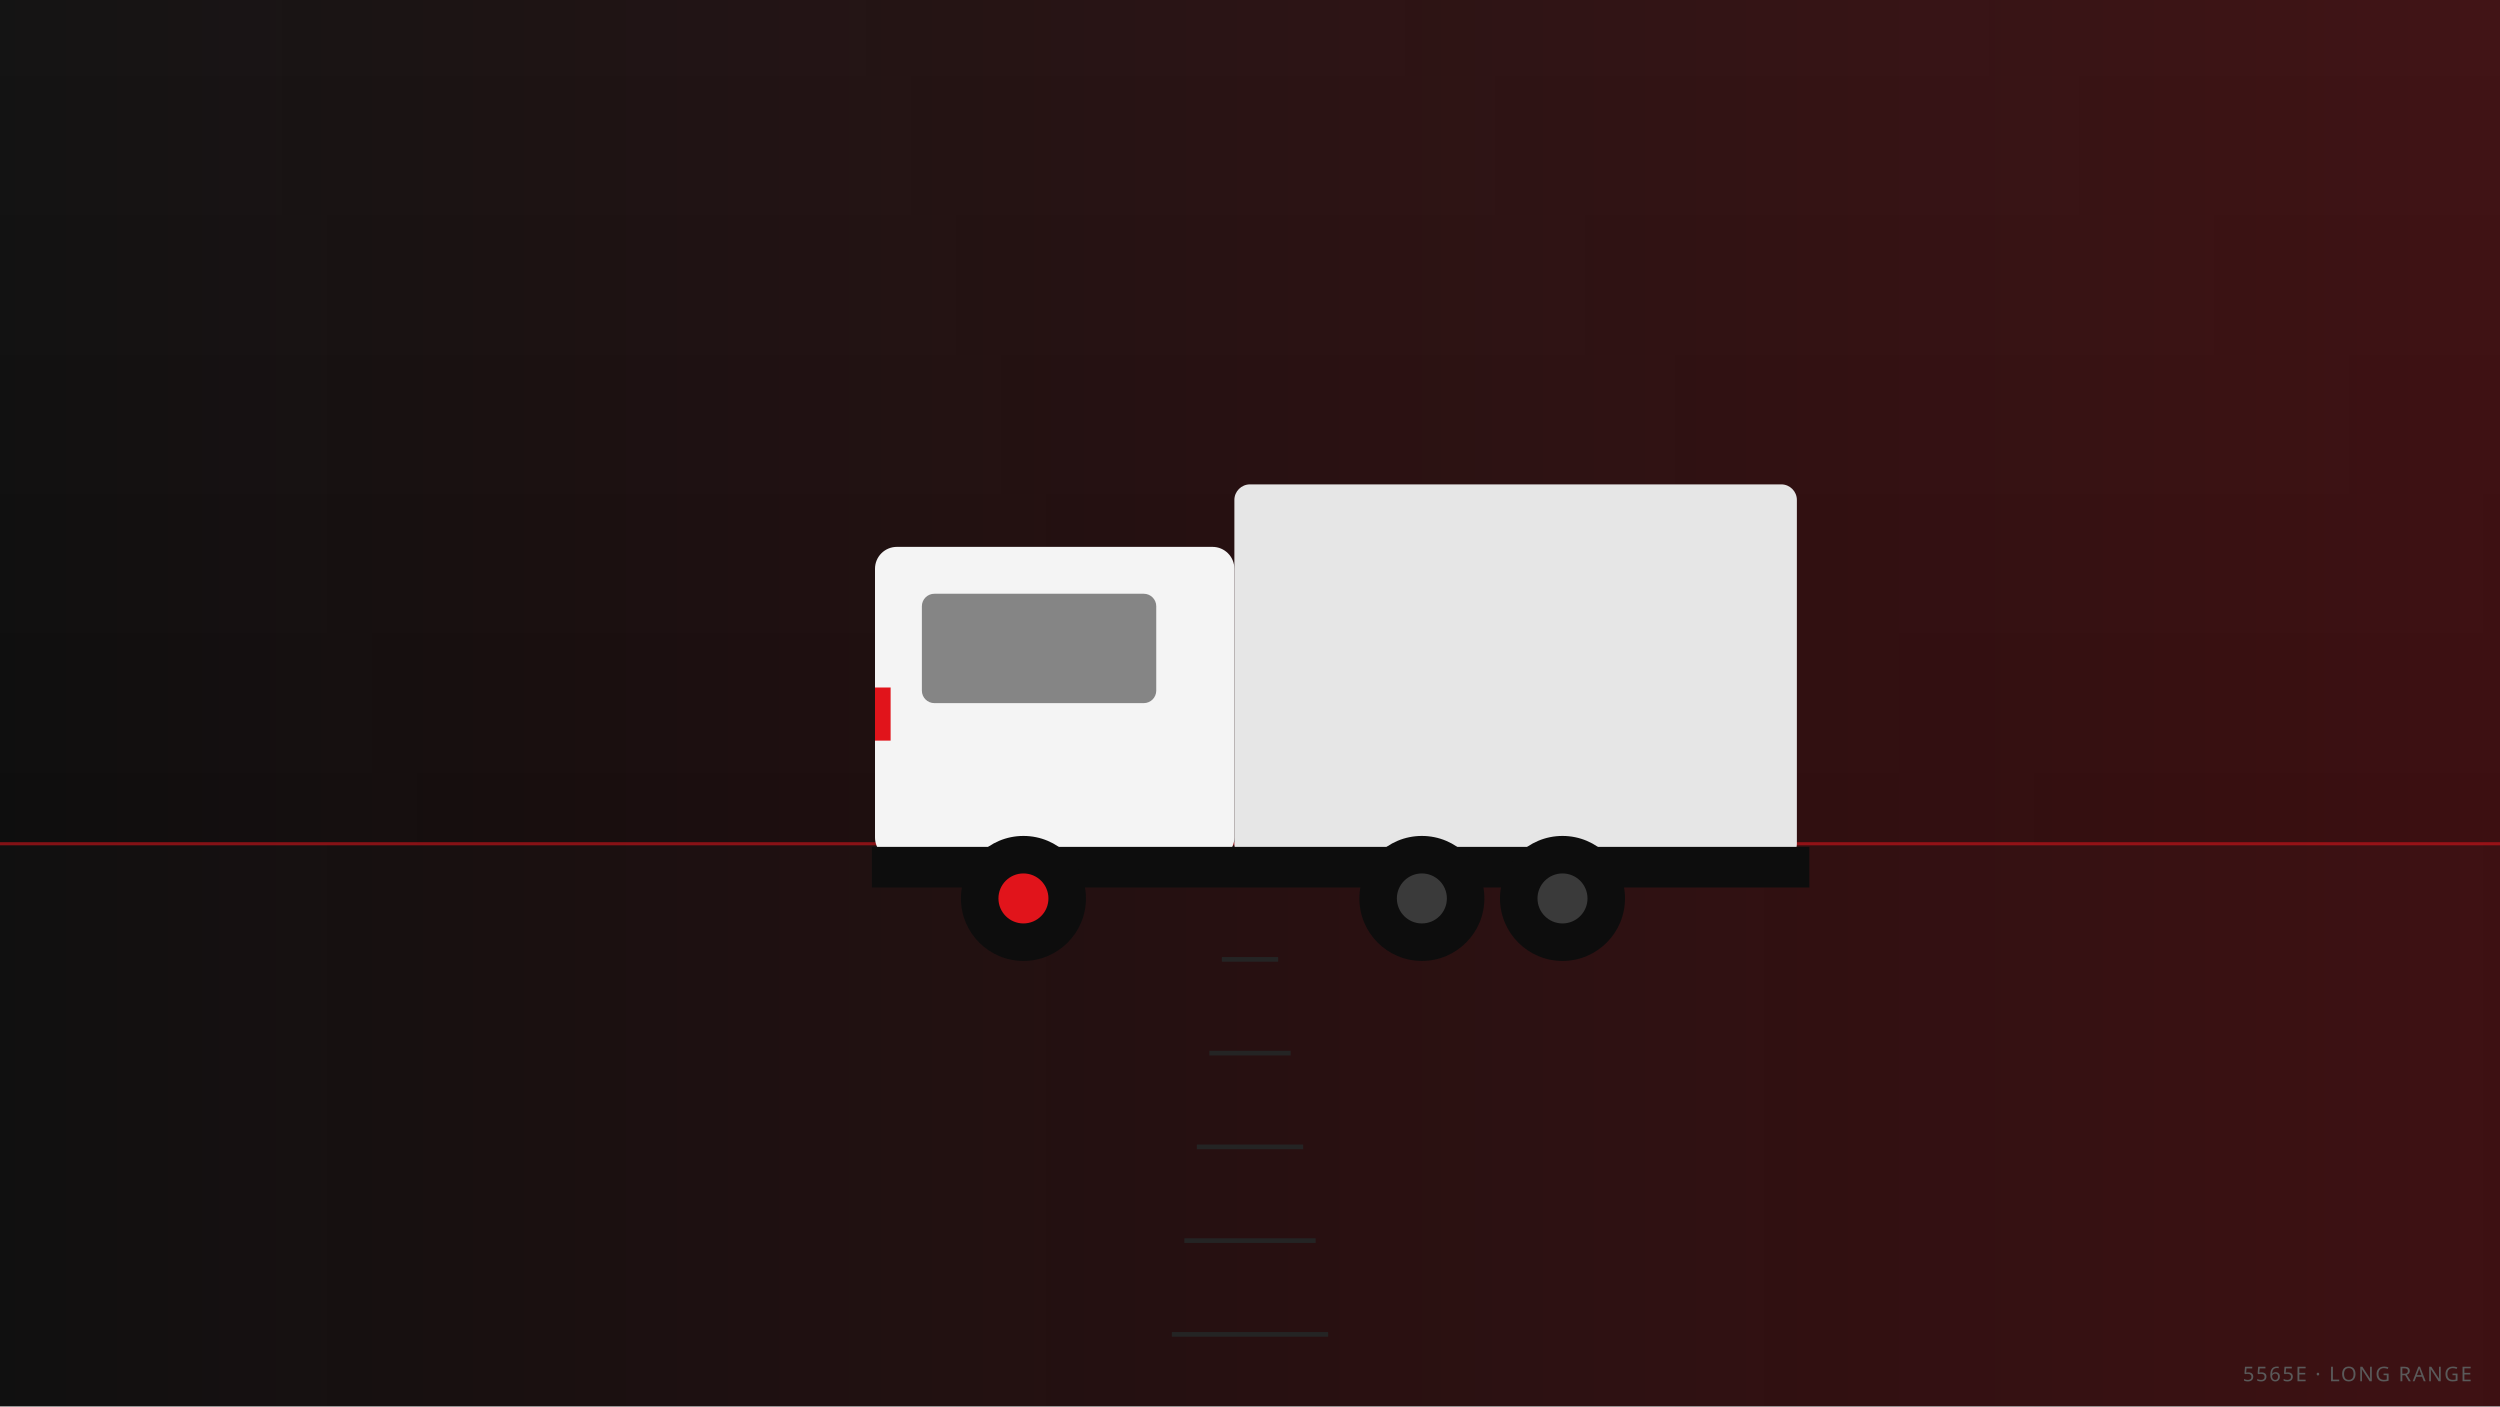
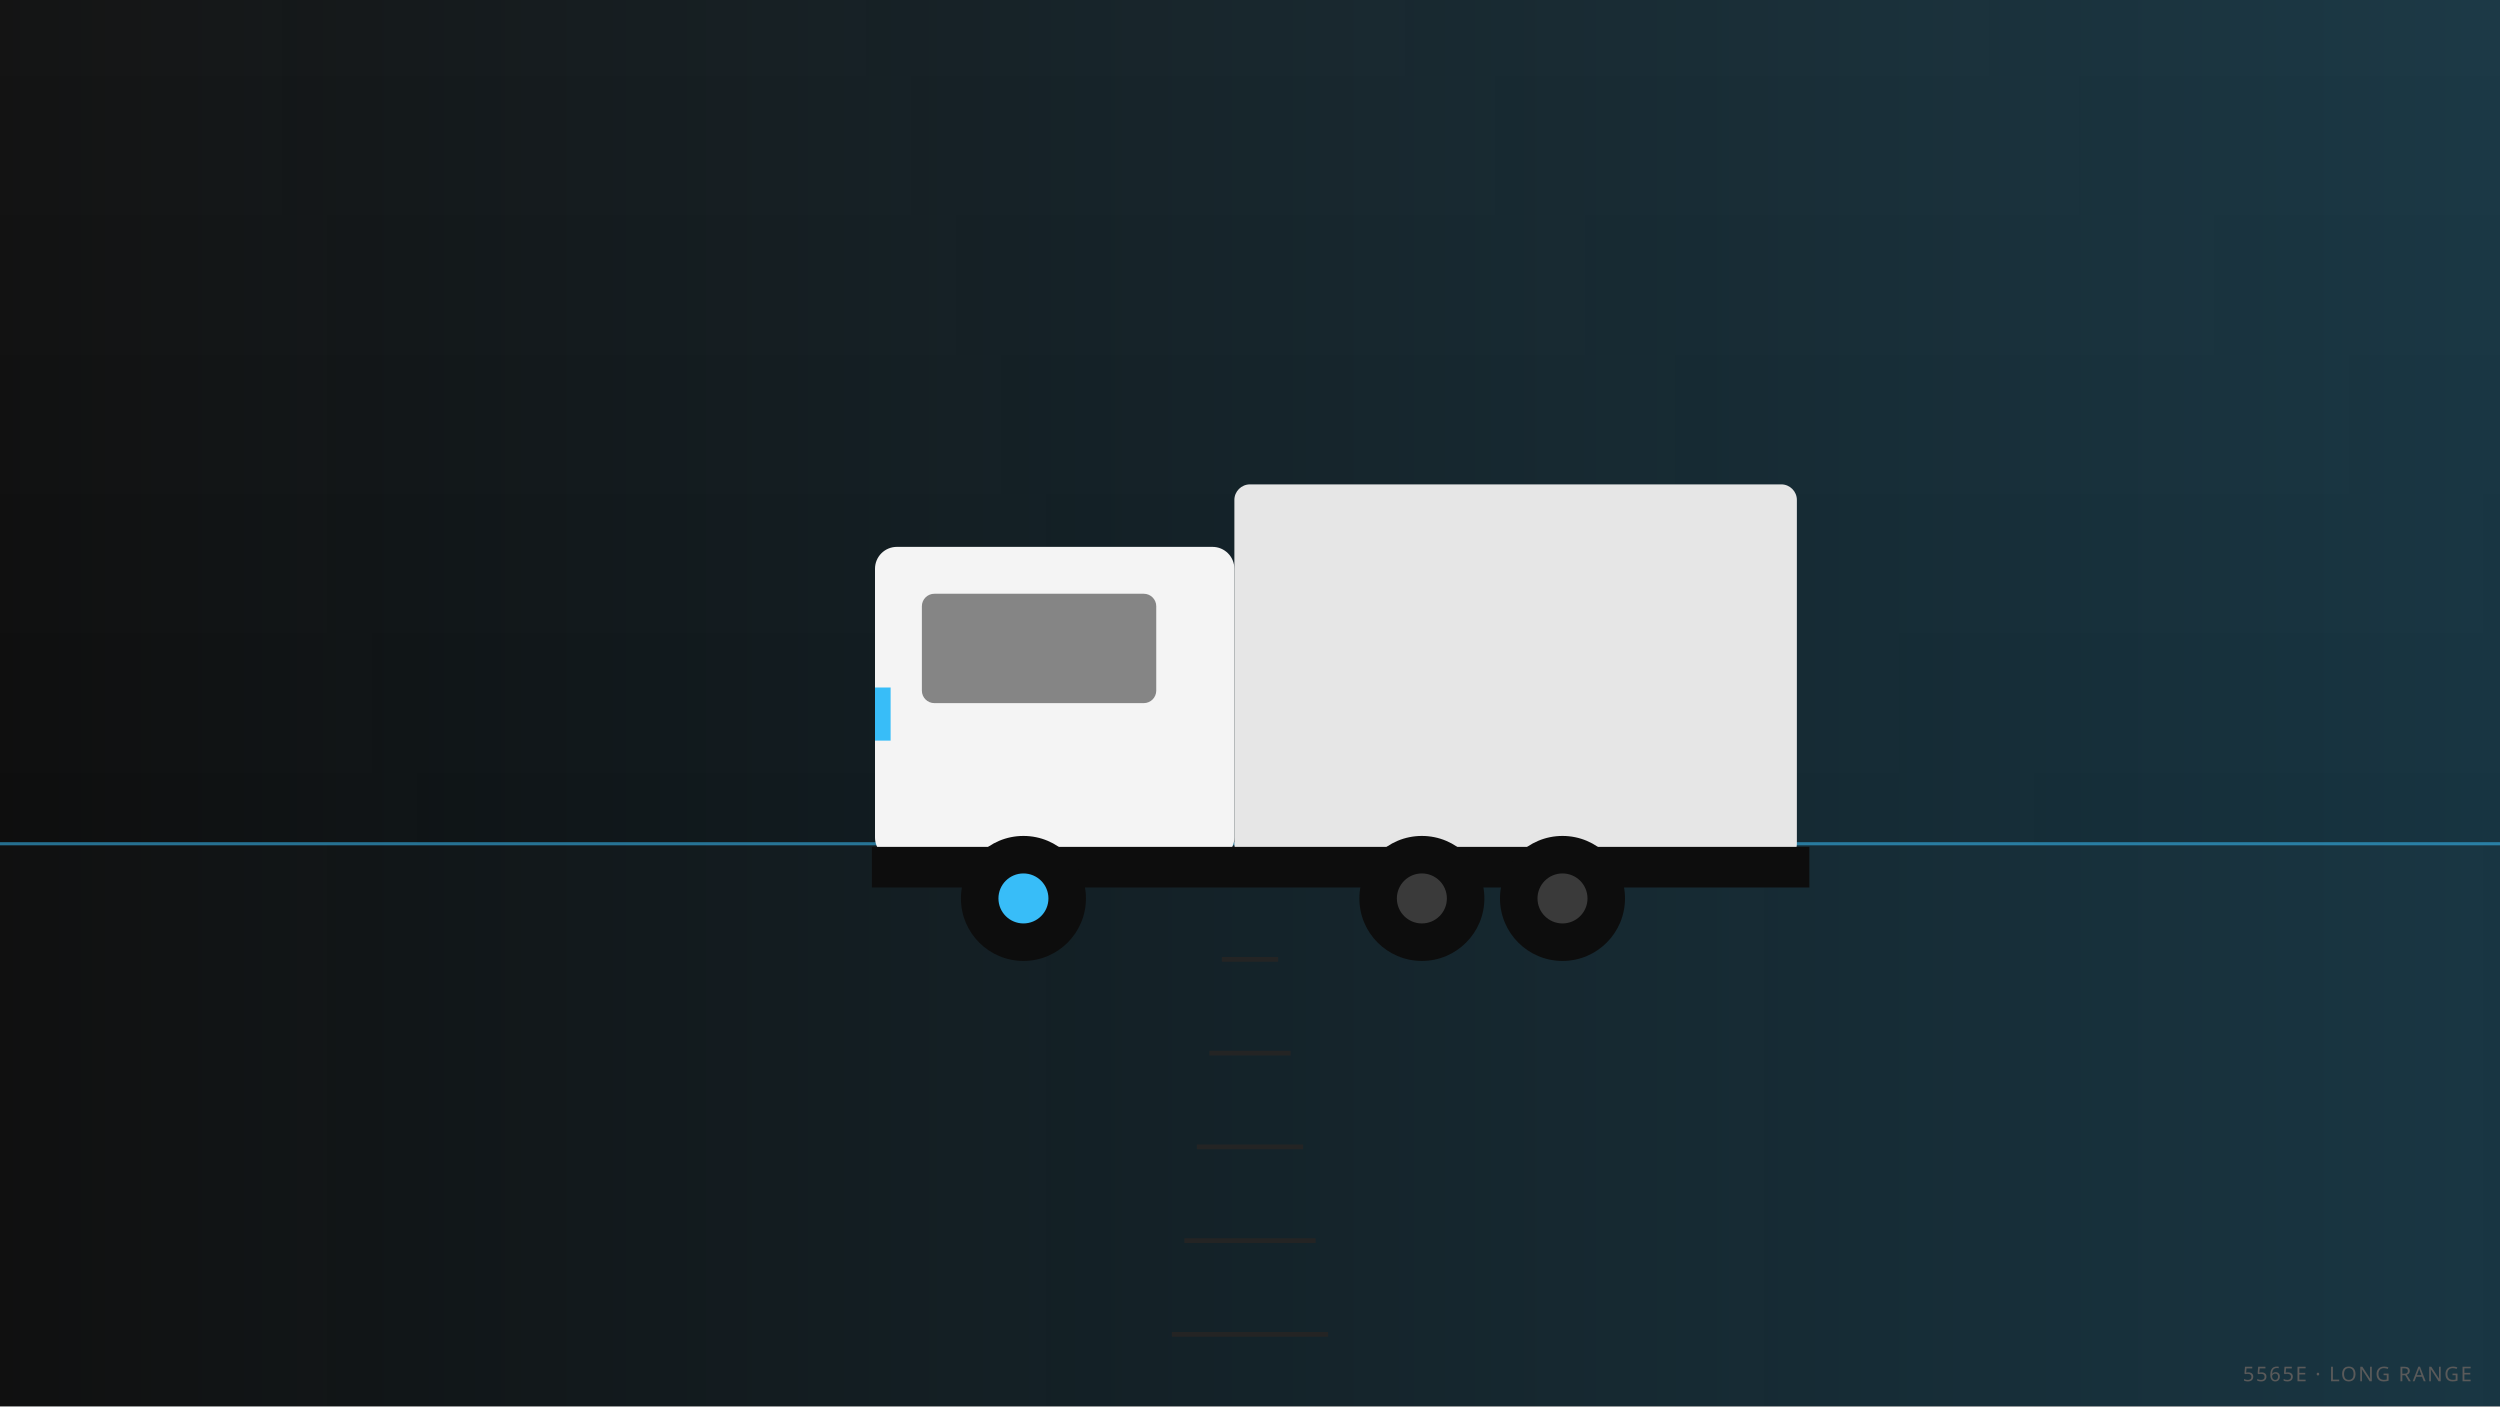
<svg xmlns="http://www.w3.org/2000/svg" viewBox="0 0 1600 900" width="1600" height="900" role="img" aria-label="5565E · LONG RANGE">
  <defs>
    <linearGradient id="sky" x1="0" y1="0" x2="0" y2="1">
      <stop offset="0" stop-color="#141414" />
      <stop offset="1" stop-color="#0a0a0a" />
    </linearGradient>
    <linearGradient id="glow" x1="0" y1="0" x2="1" y2="0">
-       <stop offset="0" stop-color="#E1141B" stop-opacity="0" />
-       <stop offset="1" stop-color="#E1141B" stop-opacity="0.22" />
+       <stop offset="0" stop-color="#38BDF8" stop-opacity="0" />
+       <stop offset="1" stop-color="#38BDF8" stop-opacity="0.22" />
    </linearGradient>
  </defs>
  <rect width="1600" height="900" fill="url(#sky)" />
  <rect x="0" y="540" width="1600" height="360" fill="#101010" />
  <rect width="1600" height="900" fill="url(#glow)" />
-   <line x1="0" y1="540" x2="1600" y2="540" stroke="#E1141B" stroke-width="2" opacity="0.55" />
+   <line x1="0" y1="540" x2="1600" y2="540" stroke="#38BDF8" stroke-width="2" opacity="0.55" />
  <g stroke="#242424" stroke-width="3">
    <line x1="790" y1="554" x2="810" y2="554" />
    <line x1="782" y1="614" x2="818" y2="614" />
    <line x1="774" y1="674" x2="826" y2="674" />
    <line x1="766" y1="734" x2="834" y2="734" />
    <line x1="758" y1="794" x2="842" y2="794" />
    <line x1="750" y1="854" x2="850" y2="854" />
  </g>
  <g transform="translate(800, 540) scale(1.000)">
    <g transform="translate(-360,-250)">
      <rect x="120" y="60" width="230" height="200" rx="14" fill="#f4f4f4" />
      <rect x="150" y="90" width="150" height="70" rx="8" fill="#3a3a3a" opacity="0.6" />
      <rect x="350" y="20" width="360" height="240" rx="10" fill="#e6e6e6" />
      <rect x="118" y="252" width="600" height="26" fill="#0d0d0d" />
      <circle cx="215" cy="285" r="40" fill="#0d0d0d" />
-       <circle cx="215" cy="285" r="16" fill="#E1141B" />
+       <circle cx="215" cy="285" r="16" fill="#38BDF8" />
      <circle cx="470" cy="285" r="40" fill="#0d0d0d" />
      <circle cx="470" cy="285" r="16" fill="#3a3a3a" />
      <circle cx="560" cy="285" r="40" fill="#0d0d0d" />
      <circle cx="560" cy="285" r="16" fill="#3a3a3a" />
-       <rect x="120" y="150" width="10" height="34" fill="#E1141B" />
+       <rect x="120" y="150" width="10" height="34" fill="#38BDF8" />
    </g>
  </g>
  <text x="1582" y="884" text-anchor="end" font-family="Manrope, sans-serif" font-size="13" fill="#5a5a5a" letter-spacing="1">5565E · LONG RANGE</text>
</svg>
